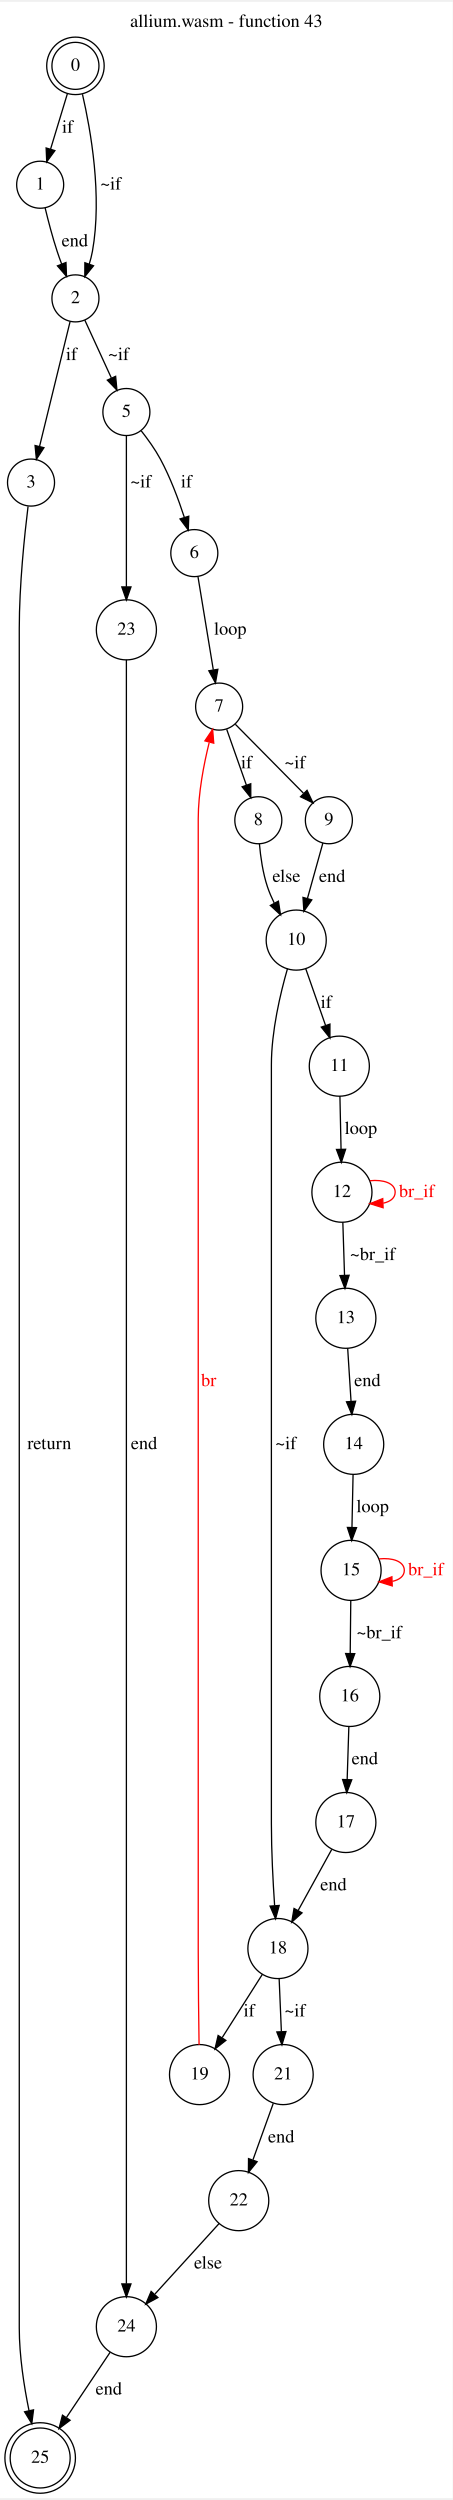
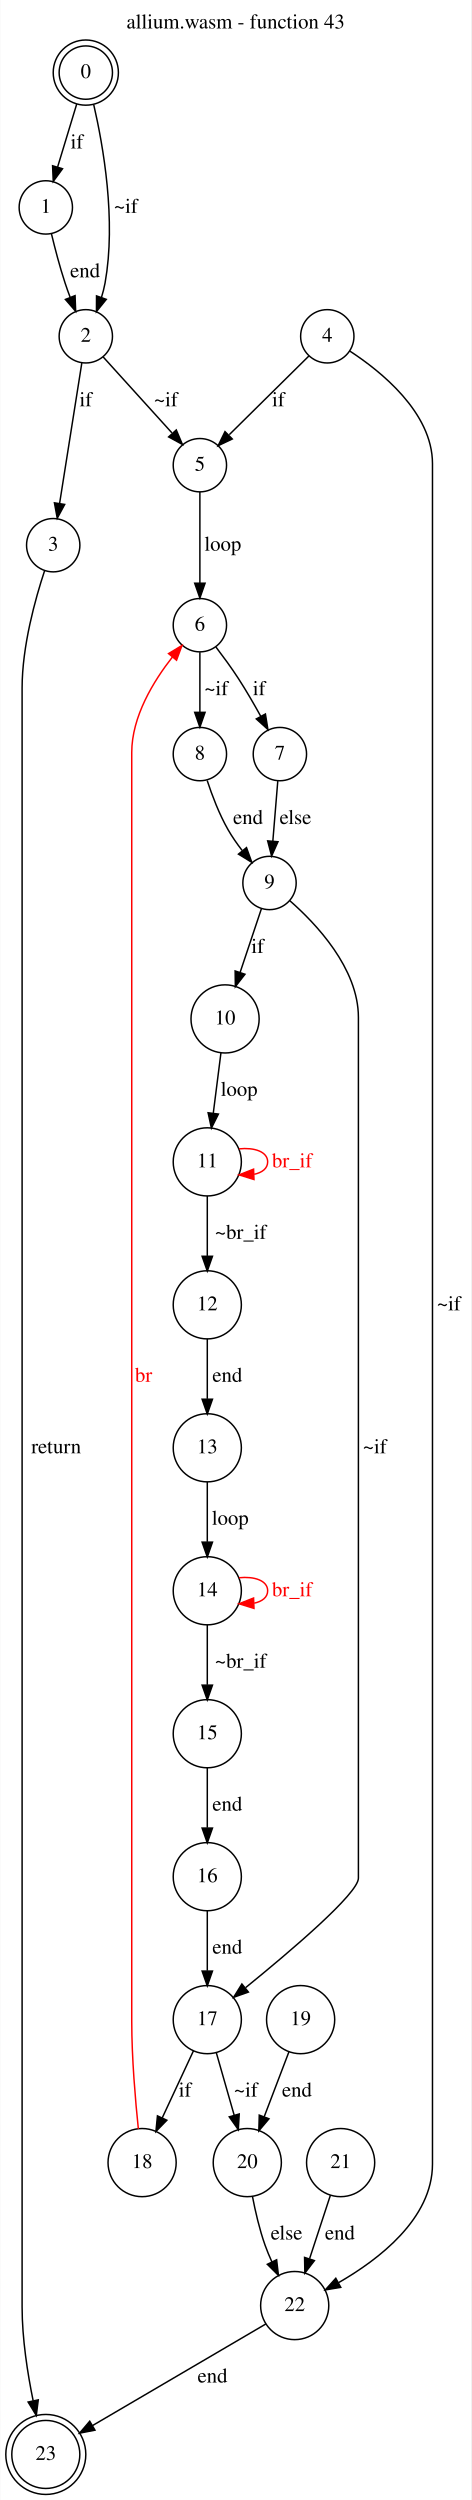
- <svg xmlns="http://www.w3.org/2000/svg" width="346pt" height="1911pt" viewBox="0.00 0.00 346.50 1910.94">
-   <g id="graph0" class="graph" transform="scale(1 1) rotate(0) translate(4 1906.94)">
-     <polygon fill="white" stroke="transparent" points="-4,4 -4,-1906.94 342.5,-1906.94 342.5,4 -4,4" />
-     <text text-anchor="middle" x="169.25" y="-1887.74" font-family="Times,serif" font-size="14.00">allium.wasm - function 43</text>
+ <svg xmlns="http://www.w3.org/2000/svg" width="318pt" height="1687pt" viewBox="0.00 0.00 317.75 1687.46">
+   <g id="graph0" class="graph" transform="scale(1 1) rotate(0) translate(4 1683.46)">
+     <polygon fill="white" stroke="transparent" points="-4,4 -4,-1683.46 313.75,-1683.46 313.75,4 -4,4" />
+     <text text-anchor="middle" x="154.87" y="-1664.26" font-family="Times,serif" font-size="14.00">allium.wasm - function 43</text>
    <g id="node1" class="node">
-       <ellipse fill="none" stroke="black" cx="53.75" cy="-1857.94" rx="18" ry="18" />
-       <ellipse fill="none" stroke="black" cx="53.75" cy="-1857.94" rx="22" ry="22" />
-       <text text-anchor="middle" x="53.75" y="-1854.24" font-family="Times,serif" font-size="14.00">0</text>
+       <ellipse fill="none" stroke="black" cx="53.75" cy="-1634.46" rx="18" ry="18" />
+       <ellipse fill="none" stroke="black" cx="53.75" cy="-1634.46" rx="22" ry="22" />
+       <text text-anchor="middle" x="53.75" y="-1630.76" font-family="Times,serif" font-size="14.00">0</text>
    </g>
    <g id="node3" class="node">
-       <ellipse fill="none" stroke="black" cx="26.75" cy="-1766.94" rx="18" ry="18" />
-       <text text-anchor="middle" x="26.75" y="-1763.24" font-family="Times,serif" font-size="14.00">1</text>
+       <ellipse fill="none" stroke="black" cx="26.75" cy="-1543.46" rx="18" ry="18" />
+       <text text-anchor="middle" x="26.75" y="-1539.76" font-family="Times,serif" font-size="14.00">1</text>
    </g>
    <g id="edge1" class="edge">
-       <path fill="none" stroke="black" d="M47.62,-1836.75C43.8,-1824.16 38.85,-1807.83 34.72,-1794.24" />
-       <polygon fill="black" stroke="black" points="38.02,-1793.04 31.77,-1784.48 31.32,-1795.07 38.02,-1793.04" />
-       <text text-anchor="middle" x="47.75" y="-1806.74" font-family="Times,serif" font-size="14.00">if</text>
+       <path fill="none" stroke="black" d="M47.62,-1613.26C43.8,-1600.67 38.85,-1584.34 34.72,-1570.75" />
+       <polygon fill="black" stroke="black" points="38.02,-1569.55 31.77,-1561 31.32,-1571.58 38.02,-1569.55" />
+       <text text-anchor="middle" x="47.75" y="-1583.26" font-family="Times,serif" font-size="14.00">if</text>
    </g>
    <g id="node4" class="node">
-       <ellipse fill="none" stroke="black" cx="53.75" cy="-1679.94" rx="18" ry="18" />
-       <text text-anchor="middle" x="53.75" y="-1676.24" font-family="Times,serif" font-size="14.00">2</text>
+       <ellipse fill="none" stroke="black" cx="53.75" cy="-1456.46" rx="18" ry="18" />
+       <text text-anchor="middle" x="53.75" y="-1452.76" font-family="Times,serif" font-size="14.00">2</text>
    </g>
    <g id="edge2" class="edge">
-       <path fill="none" stroke="black" d="M59.11,-1836.25C65.49,-1808.63 74.36,-1758.29 66.75,-1715.94 66.16,-1712.69 65.3,-1709.34 64.28,-1706.07" />
-       <polygon fill="black" stroke="black" points="67.58,-1704.89 60.93,-1696.64 60.98,-1707.23 67.58,-1704.89" />
-       <text text-anchor="middle" x="80.75" y="-1763.24" font-family="Times,serif" font-size="14.00">~if</text>
+       <path fill="none" stroke="black" d="M59.11,-1612.76C65.49,-1585.14 74.36,-1534.8 66.75,-1492.46 66.16,-1489.2 65.3,-1485.86 64.28,-1482.58" />
+       <polygon fill="black" stroke="black" points="67.58,-1481.4 60.93,-1473.15 60.98,-1483.74 67.58,-1481.4" />
+       <text text-anchor="middle" x="80.75" y="-1539.76" font-family="Times,serif" font-size="14.00">~if</text>
    </g>
    <g id="node2" class="node">
      <ellipse fill="none" stroke="black" cx="26.75" cy="-26.75" rx="22.96" ry="22.96" />
      <ellipse fill="none" stroke="black" cx="26.75" cy="-26.75" rx="27" ry="27" />
-       <text text-anchor="middle" x="26.75" y="-23.05" font-family="Times,serif" font-size="14.00">25</text>
+       <text text-anchor="middle" x="26.75" y="-23.05" font-family="Times,serif" font-size="14.00">23</text>
    </g>
    <g id="edge3" class="edge">
-       <path fill="none" stroke="black" d="M30.56,-1749.12C32.91,-1739.35 36.16,-1726.85 39.75,-1715.94 40.79,-1712.77 41.97,-1709.48 43.2,-1706.23" />
-       <polygon fill="black" stroke="black" points="46.5,-1707.4 46.91,-1696.82 39.98,-1704.84 46.5,-1707.4" />
-       <text text-anchor="middle" x="53.25" y="-1719.74" font-family="Times,serif" font-size="14.00">end</text>
+       <path fill="none" stroke="black" d="M30.56,-1525.64C32.91,-1515.86 36.16,-1503.36 39.75,-1492.46 40.79,-1489.28 41.97,-1485.99 43.2,-1482.74" />
+       <polygon fill="black" stroke="black" points="46.5,-1483.92 46.91,-1473.33 39.98,-1481.35 46.5,-1483.92" />
+       <text text-anchor="middle" x="53.25" y="-1496.26" font-family="Times,serif" font-size="14.00">end</text>
    </g>
    <g id="node5" class="node">
-       <ellipse fill="none" stroke="black" cx="19.75" cy="-1538.94" rx="18" ry="18" />
-       <text text-anchor="middle" x="19.75" y="-1535.24" font-family="Times,serif" font-size="14.00">3</text>
+       <ellipse fill="none" stroke="black" cx="31.75" cy="-1315.46" rx="18" ry="18" />
+       <text text-anchor="middle" x="31.75" y="-1311.76" font-family="Times,serif" font-size="14.00">3</text>
    </g>
    <g id="edge4" class="edge">
-       <path fill="none" stroke="black" d="M49.65,-1662.18C43.85,-1638.49 33.21,-1594.97 26.31,-1566.76" />
-       <polygon fill="black" stroke="black" points="29.64,-1565.65 23.86,-1556.77 22.84,-1567.31 29.64,-1565.65" />
-       <text text-anchor="middle" x="50.75" y="-1632.74" font-family="Times,serif" font-size="14.00">if</text>
+       <path fill="none" stroke="black" d="M51.05,-1438.41C47.31,-1414.76 40.49,-1371.72 36.05,-1343.61" />
+       <polygon fill="black" stroke="black" points="39.49,-1342.97 34.47,-1333.64 32.57,-1344.06 39.49,-1342.97" />
+       <text text-anchor="middle" x="53.75" y="-1409.26" font-family="Times,serif" font-size="14.00">if</text>
    </g>
    <g id="node6" class="node">
-       <ellipse fill="none" stroke="black" cx="92.75" cy="-1592.94" rx="18" ry="18" />
-       <text text-anchor="middle" x="92.75" y="-1589.24" font-family="Times,serif" font-size="14.00">5</text>
+       <ellipse fill="none" stroke="black" cx="130.75" cy="-1369.46" rx="18" ry="18" />
+       <text text-anchor="middle" x="130.75" y="-1365.76" font-family="Times,serif" font-size="14.00">5</text>
    </g>
    <g id="edge5" class="edge">
-       <path fill="none" stroke="black" d="M60.9,-1663.35C66.58,-1650.97 74.64,-1633.41 81.23,-1619.05" />
-       <polygon fill="black" stroke="black" points="84.52,-1620.27 85.51,-1609.72 78.16,-1617.35 84.52,-1620.27" />
-       <text text-anchor="middle" x="86.75" y="-1632.74" font-family="Times,serif" font-size="14.00">~if</text>
+       <path fill="none" stroke="black" d="M65.44,-1442.55C77.77,-1428.94 97.37,-1407.31 111.88,-1391.28" />
+       <polygon fill="black" stroke="black" points="114.82,-1393.25 118.94,-1383.49 109.64,-1388.55 114.82,-1393.25" />
+       <text text-anchor="middle" x="107.75" y="-1409.26" font-family="Times,serif" font-size="14.00">~if</text>
    </g>
    <g id="edge6" class="edge">
-       <path fill="none" stroke="black" d="M17.48,-1520.71C14.81,-1498.96 10.75,-1460.38 10.75,-1427.2 10.75,-1427.2 10.75,-1427.2 10.75,-126.24 10.75,-105.05 14.4,-81.62 18.22,-62.93" />
+       <path fill="none" stroke="black" d="M25.9,-1298.13C19.68,-1279.31 10.75,-1247.31 10.75,-1218.96 10.75,-1218.96 10.75,-1218.96 10.75,-126.24 10.75,-105.05 14.4,-81.62 18.22,-62.93" />
      <polygon fill="black" stroke="black" points="21.66,-63.59 20.33,-53.07 14.81,-62.12 21.66,-63.59" />
-       <text text-anchor="middle" x="33.75" y="-799.02" font-family="Times,serif" font-size="14.00">return</text>
+       <text text-anchor="middle" x="33.75" y="-702.52" font-family="Times,serif" font-size="14.00">return</text>
+     </g>
+     <g id="node9" class="node">
+       <ellipse fill="none" stroke="black" cx="130.75" cy="-1261.46" rx="18" ry="18" />
+       <text text-anchor="middle" x="130.75" y="-1257.76" font-family="Times,serif" font-size="14.00">6</text>
+     </g>
+     <g id="edge9" class="edge">
+       <path fill="none" stroke="black" d="M130.75,-1351.42C130.75,-1334.83 130.75,-1309.34 130.75,-1289.89" />
+       <polygon fill="black" stroke="black" points="134.25,-1289.8 130.75,-1279.8 127.25,-1289.8 134.25,-1289.8" />
+       <text text-anchor="middle" x="146.25" y="-1311.76" font-family="Times,serif" font-size="14.00">loop</text>
    </g>
    <g id="node7" class="node">
-       <ellipse fill="none" stroke="black" cx="144.75" cy="-1484.94" rx="18" ry="18" />
-       <text text-anchor="middle" x="144.75" y="-1481.24" font-family="Times,serif" font-size="14.00">6</text>
+       <ellipse fill="none" stroke="black" cx="216.75" cy="-1456.46" rx="18" ry="18" />
+       <text text-anchor="middle" x="216.75" y="-1452.76" font-family="Times,serif" font-size="14.00">4</text>
    </g>
    <g id="edge7" class="edge">
-       <path fill="none" stroke="black" d="M104.09,-1578.59C109.04,-1572.31 114.65,-1564.54 118.75,-1556.94 126.35,-1542.86 132.61,-1526.09 137.08,-1512.38" />
-       <polygon fill="black" stroke="black" points="140.5,-1513.18 140.14,-1502.59 133.81,-1511.09 140.5,-1513.18" />
-       <text text-anchor="middle" x="138.75" y="-1535.24" font-family="Times,serif" font-size="14.00">if</text>
+       <path fill="none" stroke="black" d="M204.43,-1443.28C190.38,-1429.39 167.21,-1406.49 150.6,-1390.08" />
+       <polygon fill="black" stroke="black" points="152.62,-1387.15 143.05,-1382.61 147.7,-1392.13 152.62,-1387.15" />
+       <text text-anchor="middle" x="183.75" y="-1409.26" font-family="Times,serif" font-size="14.00">if</text>
    </g>
    <g id="node8" class="node">
-       <ellipse fill="none" stroke="black" cx="92.75" cy="-1426.2" rx="23" ry="23" />
-       <text text-anchor="middle" x="92.75" y="-1422.5" font-family="Times,serif" font-size="14.00">23</text>
+       <ellipse fill="none" stroke="black" cx="194.75" cy="-127.24" rx="23" ry="23" />
+       <text text-anchor="middle" x="194.75" y="-123.54" font-family="Times,serif" font-size="14.00">22</text>
    </g>
    <g id="edge8" class="edge">
-       <path fill="none" stroke="black" d="M92.75,-1574.93C92.75,-1547.66 92.75,-1493.72 92.75,-1459.11" />
-       <polygon fill="black" stroke="black" points="96.25,-1459.04 92.75,-1449.04 89.25,-1459.04 96.25,-1459.04" />
-       <text text-anchor="middle" x="103.75" y="-1535.24" font-family="Times,serif" font-size="14.00">~if</text>
-     </g>
-     <g id="node9" class="node">
-       <ellipse fill="none" stroke="black" cx="163.75" cy="-1367.45" rx="18" ry="18" />
-       <text text-anchor="middle" x="163.75" y="-1363.75" font-family="Times,serif" font-size="14.00">7</text>
-     </g>
-     <g id="edge9" class="edge">
-       <path fill="none" stroke="black" d="M147.55,-1466.9C150.64,-1448.14 155.65,-1417.7 159.28,-1395.63" />
-       <polygon fill="black" stroke="black" points="162.76,-1395.99 160.93,-1385.56 155.86,-1394.86 162.76,-1395.99" />
-       <text text-anchor="middle" x="172.25" y="-1422.5" font-family="Times,serif" font-size="14.00">loop</text>
+       <path fill="none" stroke="black" d="M231.81,-1446.58C252.65,-1433.03 287.75,-1405.07 287.75,-1370.46 287.75,-1370.46 287.75,-1370.46 287.75,-222.74 287.75,-185.93 251.46,-158.23 224.21,-142.63" />
+       <polygon fill="black" stroke="black" points="225.84,-139.53 215.39,-137.8 222.48,-145.67 225.84,-139.53" />
+       <text text-anchor="middle" x="298.75" y="-799.02" font-family="Times,serif" font-size="14.00">~if</text>
+     </g>
+     <g id="edge31" class="edge">
+       <path fill="none" stroke="black" d="M175.48,-114.95C146.84,-98.15 92.72,-66.43 58.26,-46.23" />
+       <polygon fill="black" stroke="black" points="59.93,-43.14 49.53,-41.11 56.39,-49.18 59.93,-43.14" />
+       <text text-anchor="middle" x="139.25" y="-75.3" font-family="Times,serif" font-size="14.00">end</text>
+     </g>
+     <g id="node10" class="node">
+       <ellipse fill="none" stroke="black" cx="184.75" cy="-1174.46" rx="18" ry="18" />
+       <text text-anchor="middle" x="184.75" y="-1170.76" font-family="Times,serif" font-size="14.00">7</text>
+     </g>
+     <g id="edge10" class="edge">
+       <path fill="none" stroke="black" d="M141.54,-1246.78C146.39,-1240.43 152.06,-1232.7 156.75,-1225.46 162.01,-1217.33 167.32,-1208.15 171.88,-1199.89" />
+       <polygon fill="black" stroke="black" points="174.98,-1201.53 176.67,-1191.07 168.82,-1198.19 174.98,-1201.53" />
+       <text text-anchor="middle" x="170.75" y="-1214.26" font-family="Times,serif" font-size="14.00">if</text>
+     </g>
+     <g id="node11" class="node">
+       <ellipse fill="none" stroke="black" cx="130.75" cy="-1174.46" rx="18" ry="18" />
+       <text text-anchor="middle" x="130.75" y="-1170.76" font-family="Times,serif" font-size="14.00">8</text>
+     </g>
+     <g id="edge11" class="edge">
+       <path fill="none" stroke="black" d="M130.75,-1243.25C130.75,-1231.62 130.75,-1216 130.75,-1202.69" />
+       <polygon fill="black" stroke="black" points="134.25,-1202.63 130.75,-1192.63 127.25,-1202.63 134.25,-1202.63" />
+       <text text-anchor="middle" x="141.75" y="-1214.26" font-family="Times,serif" font-size="14.00">~if</text>
+     </g>
+     <g id="node12" class="node">
+       <ellipse fill="none" stroke="black" cx="177.75" cy="-1087.46" rx="18" ry="18" />
+       <text text-anchor="middle" x="177.75" y="-1083.76" font-family="Times,serif" font-size="14.00">9</text>
+     </g>
+     <g id="edge12" class="edge">
+       <path fill="none" stroke="black" d="M183.33,-1156.25C182.37,-1144.62 181.09,-1129 179.99,-1115.69" />
+       <polygon fill="black" stroke="black" points="183.47,-1115.31 179.16,-1105.63 176.5,-1115.88 183.47,-1115.31" />
+       <text text-anchor="middle" x="195.25" y="-1127.26" font-family="Times,serif" font-size="14.00">else</text>
+     </g>
+     <g id="edge13" class="edge">
+       <path fill="none" stroke="black" d="M135.67,-1156.66C138.95,-1146.67 143.76,-1133.94 149.75,-1123.46 152.48,-1118.68 155.83,-1113.87 159.26,-1109.42" />
+       <polygon fill="black" stroke="black" points="162.21,-1111.34 165.8,-1101.38 156.78,-1106.93 162.21,-1111.34" />
+       <text text-anchor="middle" x="163.25" y="-1127.26" font-family="Times,serif" font-size="14.00">end</text>
+     </g>
+     <g id="node13" class="node">
+       <ellipse fill="none" stroke="black" cx="147.75" cy="-995.71" rx="23" ry="23" />
+       <text text-anchor="middle" x="147.75" y="-992.01" font-family="Times,serif" font-size="14.00">10</text>
+     </g>
+     <g id="edge14" class="edge">
+       <path fill="none" stroke="black" d="M172.25,-1069.99C168.23,-1057.99 162.68,-1041.37 157.87,-1027" />
+       <polygon fill="black" stroke="black" points="161.18,-1025.86 154.69,-1017.49 154.55,-1028.08 161.18,-1025.86" />
+       <text text-anchor="middle" x="169.75" y="-1040.26" font-family="Times,serif" font-size="14.00">if</text>
+     </g>
+     <g id="node14" class="node">
+       <ellipse fill="none" stroke="black" cx="135.75" cy="-320.24" rx="23" ry="23" />
+       <text text-anchor="middle" x="135.75" y="-316.54" font-family="Times,serif" font-size="14.00">17</text>
+     </g>
+     <g id="edge15" class="edge">
+       <path fill="none" stroke="black" d="M191.36,-1075.57C209.07,-1060.09 237.75,-1029.88 237.75,-996.71 237.75,-996.71 237.75,-996.71 237.75,-415.73 237.75,-405.36 191.79,-366.33 161.57,-341.8" />
+       <polygon fill="black" stroke="black" points="163.49,-338.85 153.52,-335.29 159.1,-344.3 163.49,-338.85" />
+       <text text-anchor="middle" x="248.75" y="-702.52" font-family="Times,serif" font-size="14.00">~if</text>
+     </g>
+     <g id="node15" class="node">
+       <ellipse fill="none" stroke="black" cx="135.75" cy="-899.21" rx="23" ry="23" />
+       <text text-anchor="middle" x="135.75" y="-895.51" font-family="Times,serif" font-size="14.00">11</text>
+     </g>
+     <g id="edge16" class="edge">
+       <path fill="none" stroke="black" d="M144.96,-972.79C143.44,-960.74 141.51,-945.58 139.81,-932.23" />
+       <polygon fill="black" stroke="black" points="143.25,-931.49 138.52,-922.01 136.3,-932.37 143.25,-931.49" />
+       <text text-anchor="middle" x="157.25" y="-943.76" font-family="Times,serif" font-size="14.00">loop</text>
+     </g>
+     <g id="node21" class="node">
+       <ellipse fill="none" stroke="black" cx="91.75" cy="-223.74" rx="23" ry="23" />
+       <text text-anchor="middle" x="91.75" y="-220.04" font-family="Times,serif" font-size="14.00">18</text>
+     </g>
+     <g id="edge25" class="edge">
+       <path fill="none" stroke="black" d="M126.42,-299.2C120.29,-286.04 112.18,-268.62 105.34,-253.93" />
+       <polygon fill="black" stroke="black" points="108.46,-252.34 101.07,-244.75 102.11,-255.29 108.46,-252.34" />
+       <text text-anchor="middle" x="120.75" y="-268.29" font-family="Times,serif" font-size="14.00">if</text>
+     </g>
+     <g id="node22" class="node">
+       <ellipse fill="none" stroke="black" cx="162.75" cy="-223.74" rx="23" ry="23" />
+       <text text-anchor="middle" x="162.75" y="-220.04" font-family="Times,serif" font-size="14.00">20</text>
+     </g>
+     <g id="edge26" class="edge">
+       <path fill="none" stroke="black" d="M141.74,-298.26C145.32,-285.75 149.92,-269.63 153.91,-255.68" />
+       <polygon fill="black" stroke="black" points="157.3,-256.56 156.68,-245.98 150.57,-254.63 157.3,-256.56" />
+       <text text-anchor="middle" x="161.75" y="-268.29" font-family="Times,serif" font-size="14.00">~if</text>
+     </g>
+     <g id="edge18" class="edge">
+       <path fill="none" stroke="red" d="M157.13,-907.99C167.42,-909.08 176.5,-906.15 176.5,-899.21 176.5,-894.77 172.77,-891.97 167.39,-890.82" />
+       <polygon fill="red" stroke="red" points="167.26,-887.31 157.13,-890.43 166.99,-894.3 167.26,-887.31" />
+       <text text-anchor="middle" x="193" y="-895.51" font-family="Times,serif" font-size="14.00" fill="red">br_if</text>
+     </g>
+     <g id="node16" class="node">
+       <ellipse fill="none" stroke="black" cx="135.75" cy="-802.72" rx="23" ry="23" />
+       <text text-anchor="middle" x="135.75" y="-799.02" font-family="Times,serif" font-size="14.00">12</text>
+     </g>
+     <g id="edge17" class="edge">
+       <path fill="none" stroke="black" d="M135.75,-876.29C135.75,-864.25 135.75,-849.08 135.75,-835.74" />
+       <polygon fill="black" stroke="black" points="139.25,-835.51 135.75,-825.51 132.25,-835.51 139.25,-835.51" />
+       <text text-anchor="middle" x="158.25" y="-847.26" font-family="Times,serif" font-size="14.00">~br_if</text>
+     </g>
+     <g id="node17" class="node">
+       <ellipse fill="none" stroke="black" cx="135.75" cy="-706.22" rx="23" ry="23" />
+       <text text-anchor="middle" x="135.75" y="-702.52" font-family="Times,serif" font-size="14.00">13</text>
+     </g>
+     <g id="edge19" class="edge">
+       <path fill="none" stroke="black" d="M135.75,-779.8C135.75,-767.75 135.75,-752.59 135.75,-739.24" />
+       <polygon fill="black" stroke="black" points="139.25,-739.02 135.75,-729.02 132.25,-739.02 139.25,-739.02" />
+       <text text-anchor="middle" x="149.25" y="-750.77" font-family="Times,serif" font-size="14.00">end</text>
+     </g>
+     <g id="node18" class="node">
+       <ellipse fill="none" stroke="black" cx="135.75" cy="-609.72" rx="23" ry="23" />
+       <text text-anchor="middle" x="135.75" y="-606.02" font-family="Times,serif" font-size="14.00">14</text>
+     </g>
+     <g id="edge20" class="edge">
+       <path fill="none" stroke="black" d="M135.75,-683.3C135.75,-671.26 135.75,-656.09 135.75,-642.74" />
+       <polygon fill="black" stroke="black" points="139.25,-642.52 135.75,-632.52 132.25,-642.52 139.25,-642.52" />
+       <text text-anchor="middle" x="151.25" y="-654.27" font-family="Times,serif" font-size="14.00">loop</text>
+     </g>
+     <g id="edge22" class="edge">
+       <path fill="none" stroke="red" d="M157.13,-618.5C167.42,-619.59 176.5,-616.66 176.5,-609.72 176.5,-605.28 172.77,-602.48 167.39,-601.33" />
+       <polygon fill="red" stroke="red" points="167.26,-597.82 157.13,-600.94 166.99,-604.82 167.26,-597.82" />
+       <text text-anchor="middle" x="193" y="-606.02" font-family="Times,serif" font-size="14.00" fill="red">br_if</text>
+     </g>
+     <g id="node19" class="node">
+       <ellipse fill="none" stroke="black" cx="135.75" cy="-513.23" rx="23" ry="23" />
+       <text text-anchor="middle" x="135.75" y="-509.53" font-family="Times,serif" font-size="14.00">15</text>
+     </g>
+     <g id="edge21" class="edge">
+       <path fill="none" stroke="black" d="M135.75,-586.81C135.75,-574.76 135.75,-559.6 135.75,-546.25" />
+       <polygon fill="black" stroke="black" points="139.25,-546.03 135.75,-536.03 132.25,-546.03 139.25,-546.03" />
+       <text text-anchor="middle" x="158.25" y="-557.78" font-family="Times,serif" font-size="14.00">~br_if</text>
+     </g>
+     <g id="node20" class="node">
+       <ellipse fill="none" stroke="black" cx="135.75" cy="-416.73" rx="23" ry="23" />
+       <text text-anchor="middle" x="135.75" y="-413.03" font-family="Times,serif" font-size="14.00">16</text>
+     </g>
+     <g id="edge23" class="edge">
+       <path fill="none" stroke="black" d="M135.75,-490.31C135.75,-478.27 135.75,-463.1 135.75,-449.75" />
+       <polygon fill="black" stroke="black" points="139.25,-449.53 135.75,-439.53 132.25,-449.53 139.25,-449.53" />
+       <text text-anchor="middle" x="149.25" y="-461.28" font-family="Times,serif" font-size="14.00">end</text>
+     </g>
+     <g id="edge24" class="edge">
+       <path fill="none" stroke="black" d="M135.75,-393.82C135.75,-381.77 135.75,-366.6 135.75,-353.26" />
+       <polygon fill="black" stroke="black" points="139.25,-353.03 135.75,-343.03 132.25,-353.03 139.25,-353.03" />
+       <text text-anchor="middle" x="149.25" y="-364.78" font-family="Times,serif" font-size="14.00">end</text>
+     </g>
+     <g id="edge27" class="edge">
+       <path fill="none" stroke="red" d="M89.22,-246.47C87.22,-265.61 84.75,-294.23 84.75,-319.24 84.75,-1175.46 84.75,-1175.46 84.75,-1175.46 84.75,-1199.75 99.46,-1223.75 112.24,-1240.02" />
+       <polygon fill="red" stroke="red" points="109.59,-1242.3 118.66,-1247.78 114.99,-1237.84 109.59,-1242.3" />
+       <text text-anchor="middle" x="92.75" y="-750.77" font-family="Times,serif" font-size="14.00" fill="red">br</text>
+     </g>
+     <g id="edge29" class="edge">
+       <path fill="none" stroke="black" d="M166.2,-201.07C168.16,-190.87 170.97,-178.63 174.75,-167.99 176.08,-164.25 177.68,-160.41 179.39,-156.66" />
+       <polygon fill="black" stroke="black" points="182.55,-158.15 183.77,-147.63 176.26,-155.09 182.55,-158.15" />
+       <text text-anchor="middle" x="189.25" y="-171.79" font-family="Times,serif" font-size="14.00">else</text>
+     </g>
+     <g id="node23" class="node">
+       <ellipse fill="none" stroke="black" cx="198.75" cy="-320.24" rx="23" ry="23" />
+       <text text-anchor="middle" x="198.75" y="-316.54" font-family="Times,serif" font-size="14.00">19</text>
+     </g>
+     <g id="edge28" class="edge">
+       <path fill="none" stroke="black" d="M190.94,-298.73C186.03,-285.85 179.62,-269.02 174.15,-254.67" />
+       <polygon fill="black" stroke="black" points="177.38,-253.3 170.54,-245.2 170.83,-255.79 177.38,-253.3" />
+       <text text-anchor="middle" x="196.25" y="-268.29" font-family="Times,serif" font-size="14.00">end</text>
    </g>
    <g id="node24" class="node">
-       <ellipse fill="none" stroke="black" cx="92.75" cy="-127.24" rx="23" ry="23" />
-       <text text-anchor="middle" x="92.75" y="-123.54" font-family="Times,serif" font-size="14.00">24</text>
+       <ellipse fill="none" stroke="black" cx="225.75" cy="-223.74" rx="23" ry="23" />
+       <text text-anchor="middle" x="225.75" y="-220.04" font-family="Times,serif" font-size="14.00">21</text>
    </g>
    <g id="edge30" class="edge">
-       <path fill="none" stroke="black" d="M92.75,-1403.29C92.75,-1382.98 92.75,-1351.92 92.75,-1324.95 92.75,-1324.95 92.75,-1324.95 92.75,-222.74 92.75,-201.89 92.75,-178.46 92.75,-160.15" />
-       <polygon fill="black" stroke="black" points="96.25,-160.01 92.75,-150.01 89.25,-160.01 96.25,-160.01" />
-       <text text-anchor="middle" x="106.25" y="-799.02" font-family="Times,serif" font-size="14.00">end</text>
-     </g>
-     <g id="node10" class="node">
-       <ellipse fill="none" stroke="black" cx="193.75" cy="-1280.45" rx="18" ry="18" />
-       <text text-anchor="middle" x="193.75" y="-1276.75" font-family="Times,serif" font-size="14.00">8</text>
-     </g>
-     <g id="edge10" class="edge">
-       <path fill="none" stroke="black" d="M169.53,-1350.06C173.81,-1337.95 179.71,-1321.22 184.62,-1307.31" />
-       <polygon fill="black" stroke="black" points="187.95,-1308.38 187.98,-1297.79 181.35,-1306.05 187.95,-1308.38" />
-       <text text-anchor="middle" x="184.75" y="-1320.25" font-family="Times,serif" font-size="14.00">if</text>
-     </g>
-     <g id="node11" class="node">
-       <ellipse fill="none" stroke="black" cx="247.75" cy="-1280.45" rx="18" ry="18" />
-       <text text-anchor="middle" x="247.75" y="-1276.75" font-family="Times,serif" font-size="14.00">9</text>
-     </g>
-     <g id="edge11" class="edge">
-       <path fill="none" stroke="black" d="M176.14,-1353.91C189.87,-1340.02 212.18,-1317.44 228.25,-1301.18" />
-       <polygon fill="black" stroke="black" points="231.04,-1303.34 235.58,-1293.76 226.06,-1298.42 231.04,-1303.34" />
-       <text text-anchor="middle" x="221.75" y="-1320.25" font-family="Times,serif" font-size="14.00">~if</text>
-     </g>
-     <g id="node12" class="node">
-       <ellipse fill="none" stroke="black" cx="222.75" cy="-1188.7" rx="23" ry="23" />
-       <text text-anchor="middle" x="222.75" y="-1185" font-family="Times,serif" font-size="14.00">10</text>
-     </g>
-     <g id="edge12" class="edge">
-       <path fill="none" stroke="black" d="M194.58,-1262.43C195.44,-1252.59 197.19,-1240.09 200.75,-1229.45 202.13,-1225.32 203.93,-1221.13 205.91,-1217.09" />
-       <polygon fill="black" stroke="black" points="209.12,-1218.52 210.75,-1208.05 202.95,-1215.22 209.12,-1218.52" />
-       <text text-anchor="middle" x="215.25" y="-1233.25" font-family="Times,serif" font-size="14.00">else</text>
-     </g>
-     <g id="edge13" class="edge">
-       <path fill="none" stroke="black" d="M243.16,-1262.99C239.87,-1251.18 235.34,-1234.91 231.38,-1220.7" />
-       <polygon fill="black" stroke="black" points="234.68,-1219.5 228.63,-1210.81 227.94,-1221.38 234.68,-1219.5" />
-       <text text-anchor="middle" x="250.25" y="-1233.25" font-family="Times,serif" font-size="14.00">end</text>
-     </g>
-     <g id="node13" class="node">
-       <ellipse fill="none" stroke="black" cx="255.75" cy="-1092.2" rx="23" ry="23" />
-       <text text-anchor="middle" x="255.75" y="-1088.5" font-family="Times,serif" font-size="14.00">11</text>
-     </g>
-     <g id="edge14" class="edge">
-       <path fill="none" stroke="black" d="M230.07,-1166.73C234.5,-1154.04 240.23,-1137.64 245.15,-1123.56" />
-       <polygon fill="black" stroke="black" points="248.57,-1124.39 248.56,-1113.79 241.96,-1122.08 248.57,-1124.39" />
-       <text text-anchor="middle" x="245.75" y="-1136.75" font-family="Times,serif" font-size="14.00">if</text>
-     </g>
-     <g id="node14" class="node">
-       <ellipse fill="none" stroke="black" cx="208.75" cy="-416.73" rx="23" ry="23" />
-       <text text-anchor="middle" x="208.75" y="-413.03" font-family="Times,serif" font-size="14.00">18</text>
-     </g>
-     <g id="edge15" class="edge">
-       <path fill="none" stroke="black" d="M216.1,-1166.92C210.62,-1147.94 203.75,-1118.97 203.75,-1093.2 203.75,-1093.2 203.75,-1093.2 203.75,-512.23 203.75,-491.35 204.98,-467.92 206.22,-449.61" />
-       <polygon fill="black" stroke="black" points="209.72,-449.71 206.94,-439.48 202.74,-449.21 209.72,-449.71" />
-       <text text-anchor="middle" x="214.75" y="-799.02" font-family="Times,serif" font-size="14.00">~if</text>
-     </g>
-     <g id="node15" class="node">
-       <ellipse fill="none" stroke="black" cx="257.75" cy="-995.71" rx="23" ry="23" />
-       <text text-anchor="middle" x="257.75" y="-992.01" font-family="Times,serif" font-size="14.00">12</text>
-     </g>
-     <g id="edge16" class="edge">
-       <path fill="none" stroke="black" d="M256.21,-1069.29C256.47,-1057.24 256.79,-1042.08 257.07,-1028.73" />
-       <polygon fill="black" stroke="black" points="260.57,-1028.58 257.29,-1018.51 253.58,-1028.43 260.57,-1028.58" />
-       <text text-anchor="middle" x="272.25" y="-1040.26" font-family="Times,serif" font-size="14.00">loop</text>
-     </g>
-     <g id="node21" class="node">
-       <ellipse fill="none" stroke="black" cx="148.75" cy="-320.24" rx="23" ry="23" />
-       <text text-anchor="middle" x="148.75" y="-316.54" font-family="Times,serif" font-size="14.00">19</text>
-     </g>
-     <g id="edge25" class="edge">
-       <path fill="none" stroke="black" d="M196.89,-397.06C188.1,-383.21 175.98,-364.12 166.09,-348.56" />
-       <polygon fill="black" stroke="black" points="168.89,-346.43 160.58,-339.87 162.98,-350.18 168.89,-346.43" />
-       <text text-anchor="middle" x="186.75" y="-364.78" font-family="Times,serif" font-size="14.00">if</text>
-     </g>
-     <g id="node22" class="node">
-       <ellipse fill="none" stroke="black" cx="212.75" cy="-320.24" rx="23" ry="23" />
-       <text text-anchor="middle" x="212.75" y="-316.54" font-family="Times,serif" font-size="14.00">21</text>
-     </g>
-     <g id="edge26" class="edge">
-       <path fill="none" stroke="black" d="M209.68,-393.82C210.19,-381.77 210.83,-366.6 211.39,-353.26" />
-       <polygon fill="black" stroke="black" points="214.9,-353.17 211.83,-343.03 207.91,-352.88 214.9,-353.17" />
-       <text text-anchor="middle" x="221.75" y="-364.78" font-family="Times,serif" font-size="14.00">~if</text>
-     </g>
-     <g id="edge18" class="edge">
-       <path fill="none" stroke="red" d="M279.13,-1004.49C289.42,-1005.57 298.5,-1002.65 298.5,-995.71 298.5,-991.26 294.77,-988.46 289.39,-987.31" />
-       <polygon fill="red" stroke="red" points="289.26,-983.81 279.13,-986.93 288.99,-990.8 289.26,-983.81" />
-       <text text-anchor="middle" x="315" y="-992.01" font-family="Times,serif" font-size="14.00" fill="red">br_if</text>
-     </g>
-     <g id="node16" class="node">
-       <ellipse fill="none" stroke="black" cx="260.75" cy="-899.21" rx="23" ry="23" />
-       <text text-anchor="middle" x="260.75" y="-895.51" font-family="Times,serif" font-size="14.00">13</text>
-     </g>
-     <g id="edge17" class="edge">
-       <path fill="none" stroke="black" d="M258.44,-972.79C258.83,-960.74 259.31,-945.58 259.73,-932.23" />
-       <polygon fill="black" stroke="black" points="263.24,-932.12 260.06,-922.01 256.24,-931.89 263.24,-932.12" />
-       <text text-anchor="middle" x="281.25" y="-943.76" font-family="Times,serif" font-size="14.00">~br_if</text>
-     </g>
-     <g id="node17" class="node">
-       <ellipse fill="none" stroke="black" cx="266.75" cy="-802.72" rx="23" ry="23" />
-       <text text-anchor="middle" x="266.75" y="-799.02" font-family="Times,serif" font-size="14.00">14</text>
-     </g>
-     <g id="edge19" class="edge">
-       <path fill="none" stroke="black" d="M262.14,-876.29C262.9,-864.25 263.87,-849.08 264.71,-835.74" />
-       <polygon fill="black" stroke="black" points="268.22,-835.72 265.36,-825.51 261.24,-835.27 268.22,-835.72" />
-       <text text-anchor="middle" x="277.25" y="-847.26" font-family="Times,serif" font-size="14.00">end</text>
-     </g>
-     <g id="node18" class="node">
-       <ellipse fill="none" stroke="black" cx="264.75" cy="-706.22" rx="23" ry="23" />
-       <text text-anchor="middle" x="264.75" y="-702.52" font-family="Times,serif" font-size="14.00">15</text>
-     </g>
-     <g id="edge20" class="edge">
-       <path fill="none" stroke="black" d="M266.28,-779.8C266.03,-767.75 265.71,-752.59 265.43,-739.24" />
-       <polygon fill="black" stroke="black" points="268.92,-738.94 265.21,-729.02 261.92,-739.09 268.92,-738.94" />
-       <text text-anchor="middle" x="281.25" y="-750.77" font-family="Times,serif" font-size="14.00">loop</text>
-     </g>
-     <g id="edge22" class="edge">
-       <path fill="none" stroke="red" d="M286.13,-715C296.42,-716.08 305.5,-713.16 305.5,-706.22 305.5,-701.78 301.77,-698.98 296.39,-697.82" />
-       <polygon fill="red" stroke="red" points="296.26,-694.32 286.13,-697.44 295.99,-701.31 296.26,-694.32" />
-       <text text-anchor="middle" x="322" y="-702.52" font-family="Times,serif" font-size="14.00" fill="red">br_if</text>
-     </g>
-     <g id="node19" class="node">
-       <ellipse fill="none" stroke="black" cx="263.75" cy="-609.72" rx="23" ry="23" />
-       <text text-anchor="middle" x="263.75" y="-606.02" font-family="Times,serif" font-size="14.00">16</text>
-     </g>
-     <g id="edge21" class="edge">
-       <path fill="none" stroke="black" d="M264.52,-683.3C264.39,-671.26 264.23,-656.09 264.09,-642.74" />
-       <polygon fill="black" stroke="black" points="267.58,-642.48 263.98,-632.52 260.58,-642.56 267.58,-642.48" />
-       <text text-anchor="middle" x="286.25" y="-654.27" font-family="Times,serif" font-size="14.00">~br_if</text>
-     </g>
-     <g id="node20" class="node">
-       <ellipse fill="none" stroke="black" cx="260.75" cy="-513.23" rx="23" ry="23" />
-       <text text-anchor="middle" x="260.75" y="-509.53" font-family="Times,serif" font-size="14.00">17</text>
-     </g>
-     <g id="edge23" class="edge">
-       <path fill="none" stroke="black" d="M263.05,-586.81C262.67,-574.76 262.19,-559.6 261.76,-546.25" />
-       <polygon fill="black" stroke="black" points="265.26,-545.91 261.44,-536.03 258.26,-546.13 265.26,-545.91" />
-       <text text-anchor="middle" x="275.25" y="-557.78" font-family="Times,serif" font-size="14.00">end</text>
-     </g>
-     <g id="edge24" class="edge">
-       <path fill="none" stroke="black" d="M249.97,-492.65C242.53,-479.13 232.53,-460.94 224.23,-445.87" />
-       <polygon fill="black" stroke="black" points="227.22,-444.04 219.33,-436.96 221.09,-447.41 227.22,-444.04" />
-       <text text-anchor="middle" x="251.25" y="-461.28" font-family="Times,serif" font-size="14.00">end</text>
-     </g>
-     <g id="edge27" class="edge">
-       <path fill="none" stroke="red" d="M148.39,-343C148.1,-362.16 147.75,-390.79 147.75,-415.73 147.75,-1281.45 147.75,-1281.45 147.75,-1281.45 147.75,-1301.28 152.01,-1323.27 156.13,-1339.92" />
-       <polygon fill="red" stroke="red" points="152.85,-1341.22 158.77,-1350.01 159.62,-1339.45 152.85,-1341.22" />
-       <text text-anchor="middle" x="155.75" y="-847.26" font-family="Times,serif" font-size="14.00" fill="red">br</text>
-     </g>
-     <g id="node23" class="node">
-       <ellipse fill="none" stroke="black" cx="178.75" cy="-223.74" rx="23" ry="23" />
-       <text text-anchor="middle" x="178.75" y="-220.04" font-family="Times,serif" font-size="14.00">22</text>
-     </g>
-     <g id="edge28" class="edge">
-       <path fill="none" stroke="black" d="M205.2,-298.26C200.64,-285.58 194.74,-269.18 189.67,-255.09" />
-       <polygon fill="black" stroke="black" points="192.83,-253.55 186.16,-245.33 186.25,-255.92 192.83,-253.55" />
-       <text text-anchor="middle" x="211.25" y="-268.29" font-family="Times,serif" font-size="14.00">end</text>
-     </g>
-     <g id="edge29" class="edge">
-       <path fill="none" stroke="black" d="M163.77,-206.28C150.2,-191.37 130.05,-169.23 114.67,-152.33" />
-       <polygon fill="black" stroke="black" points="116.88,-149.56 107.56,-144.52 111.7,-154.27 116.88,-149.56" />
-       <text text-anchor="middle" x="155.25" y="-171.79" font-family="Times,serif" font-size="14.00">else</text>
-     </g>
-     <g id="edge31" class="edge">
-       <path fill="none" stroke="black" d="M80.33,-107.72C70.94,-93.71 57.85,-74.17 46.96,-57.91" />
-       <polygon fill="black" stroke="black" points="49.65,-55.64 41.17,-49.28 43.83,-59.53 49.65,-55.64" />
-       <text text-anchor="middle" x="79.25" y="-75.3" font-family="Times,serif" font-size="14.00">end</text>
+       <path fill="none" stroke="black" d="M218.87,-201.77C214.73,-189.17 209.4,-172.91 204.8,-158.89" />
+       <polygon fill="black" stroke="black" points="208.05,-157.57 201.61,-149.16 201.4,-159.75 208.05,-157.57" />
+       <text text-anchor="middle" x="225.25" y="-171.79" font-family="Times,serif" font-size="14.00">end</text>
    </g>
  </g>
</svg>
